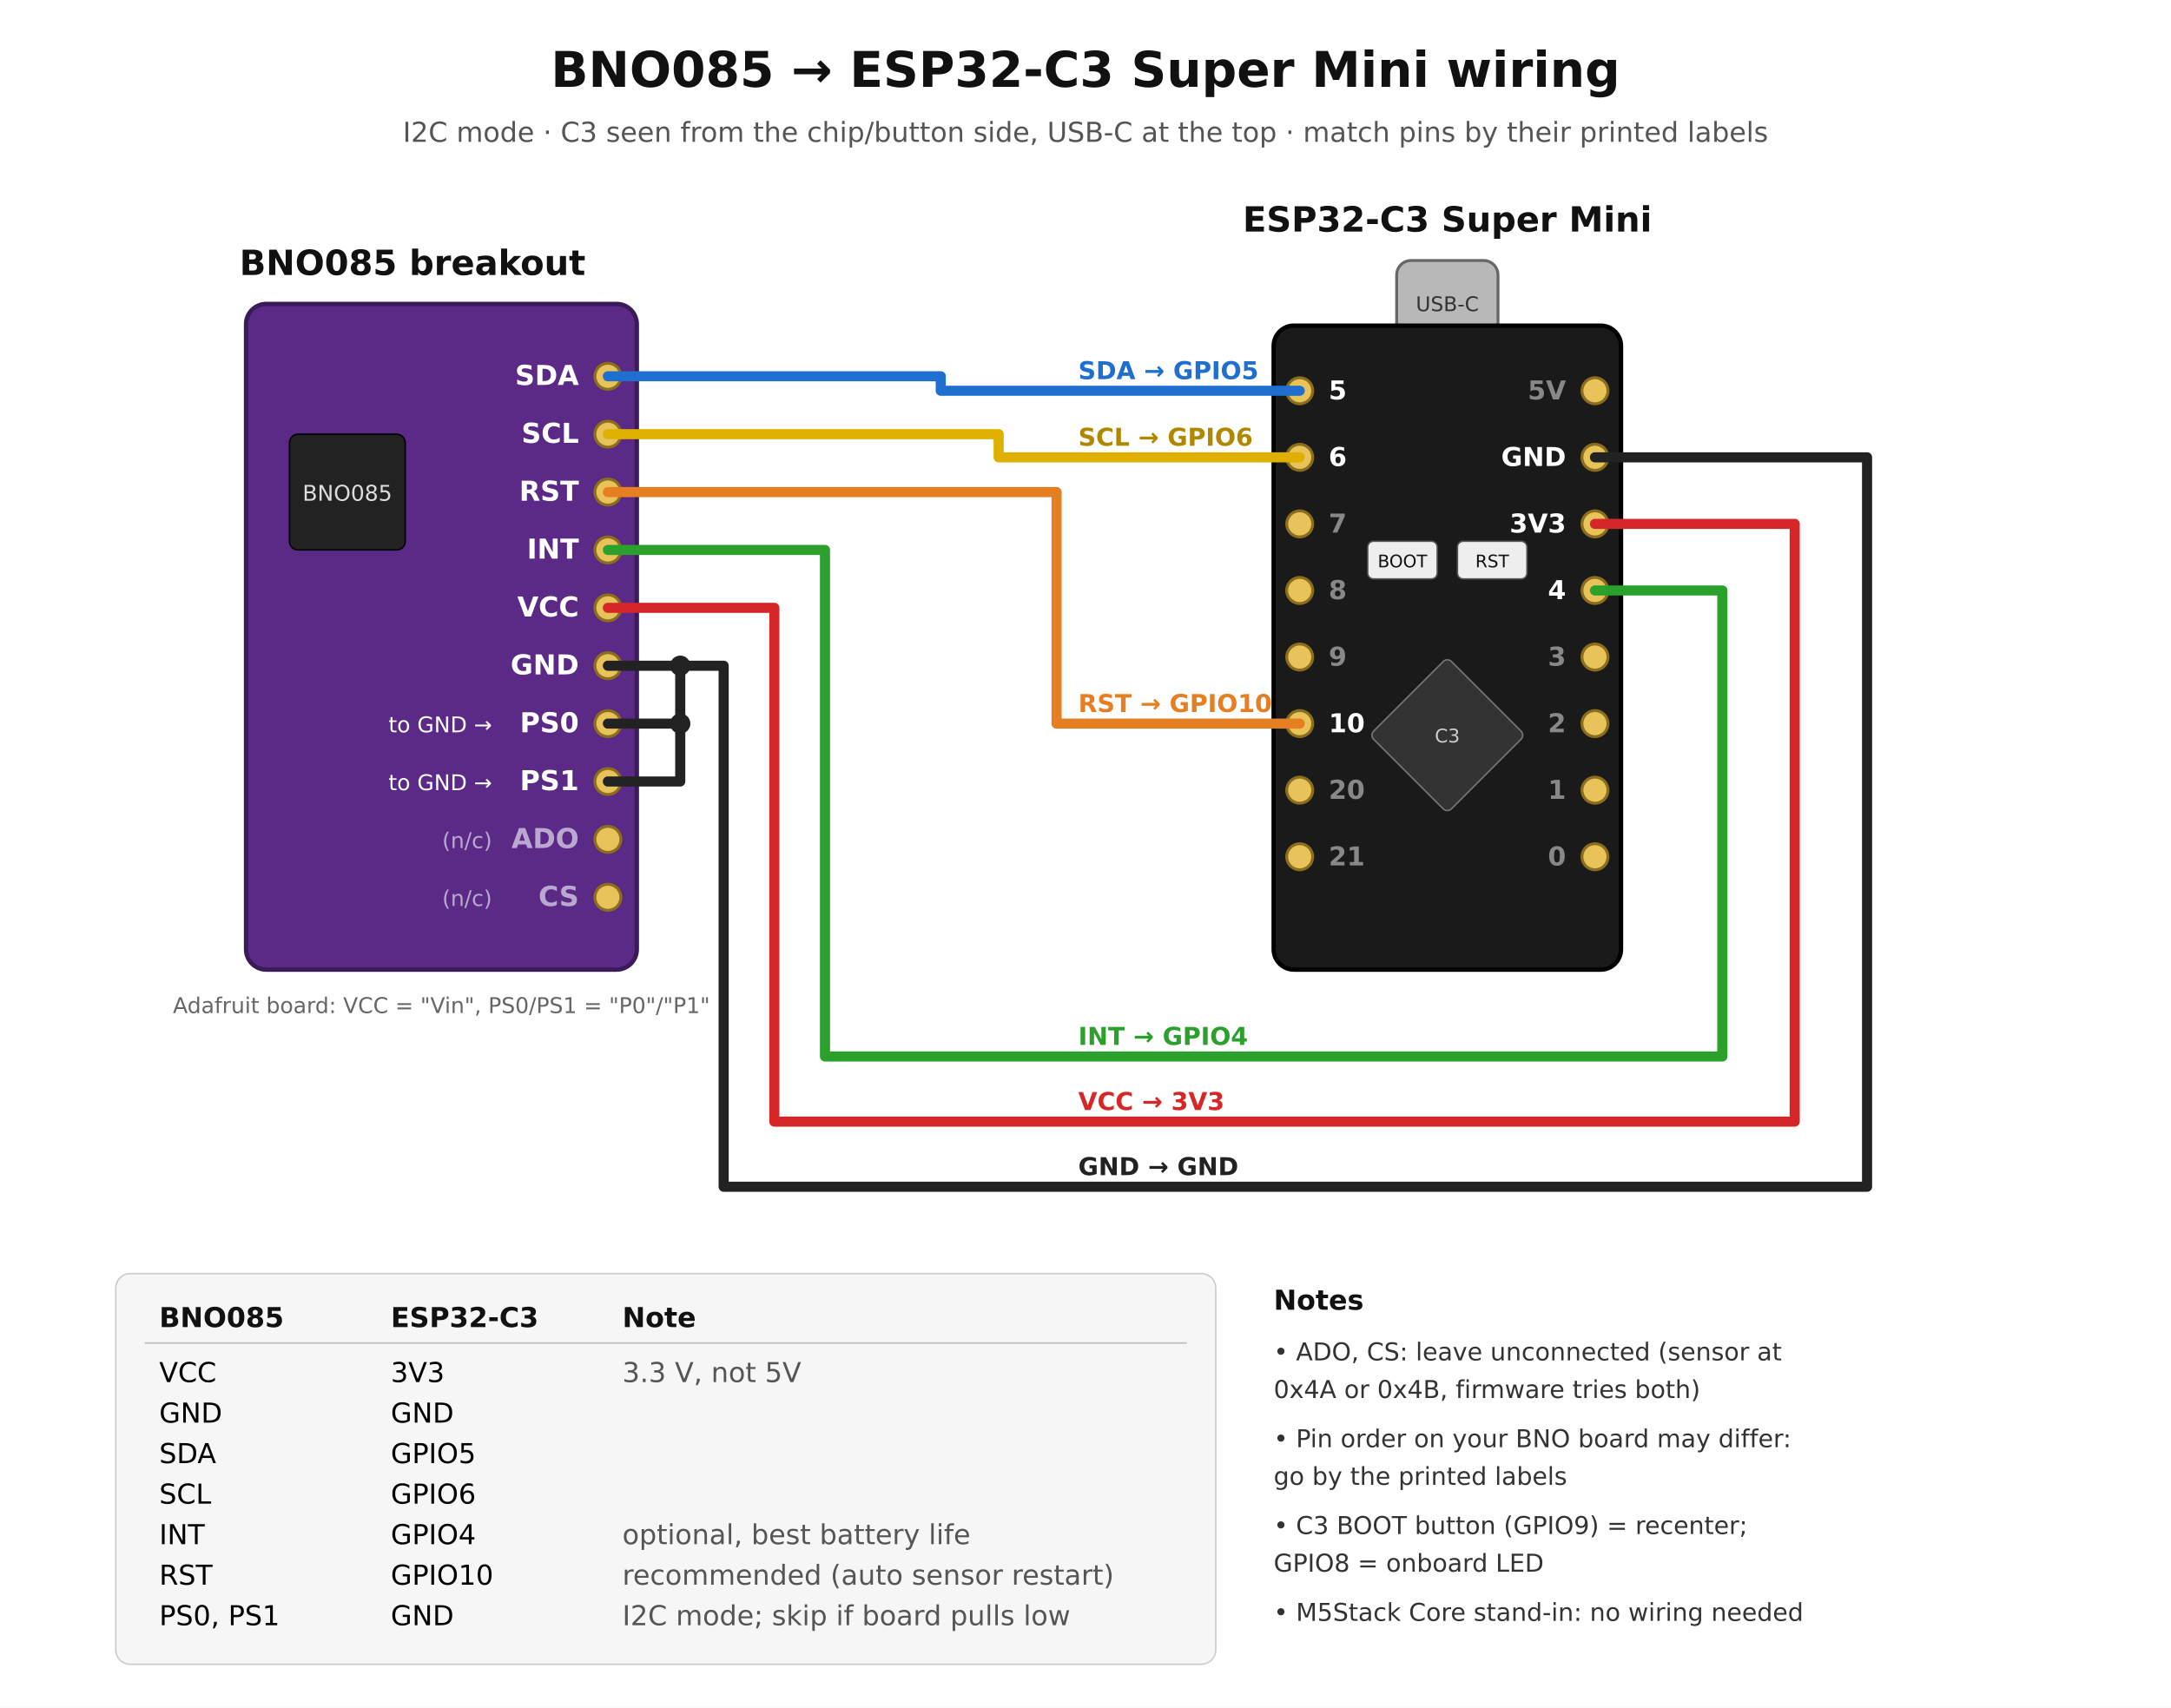
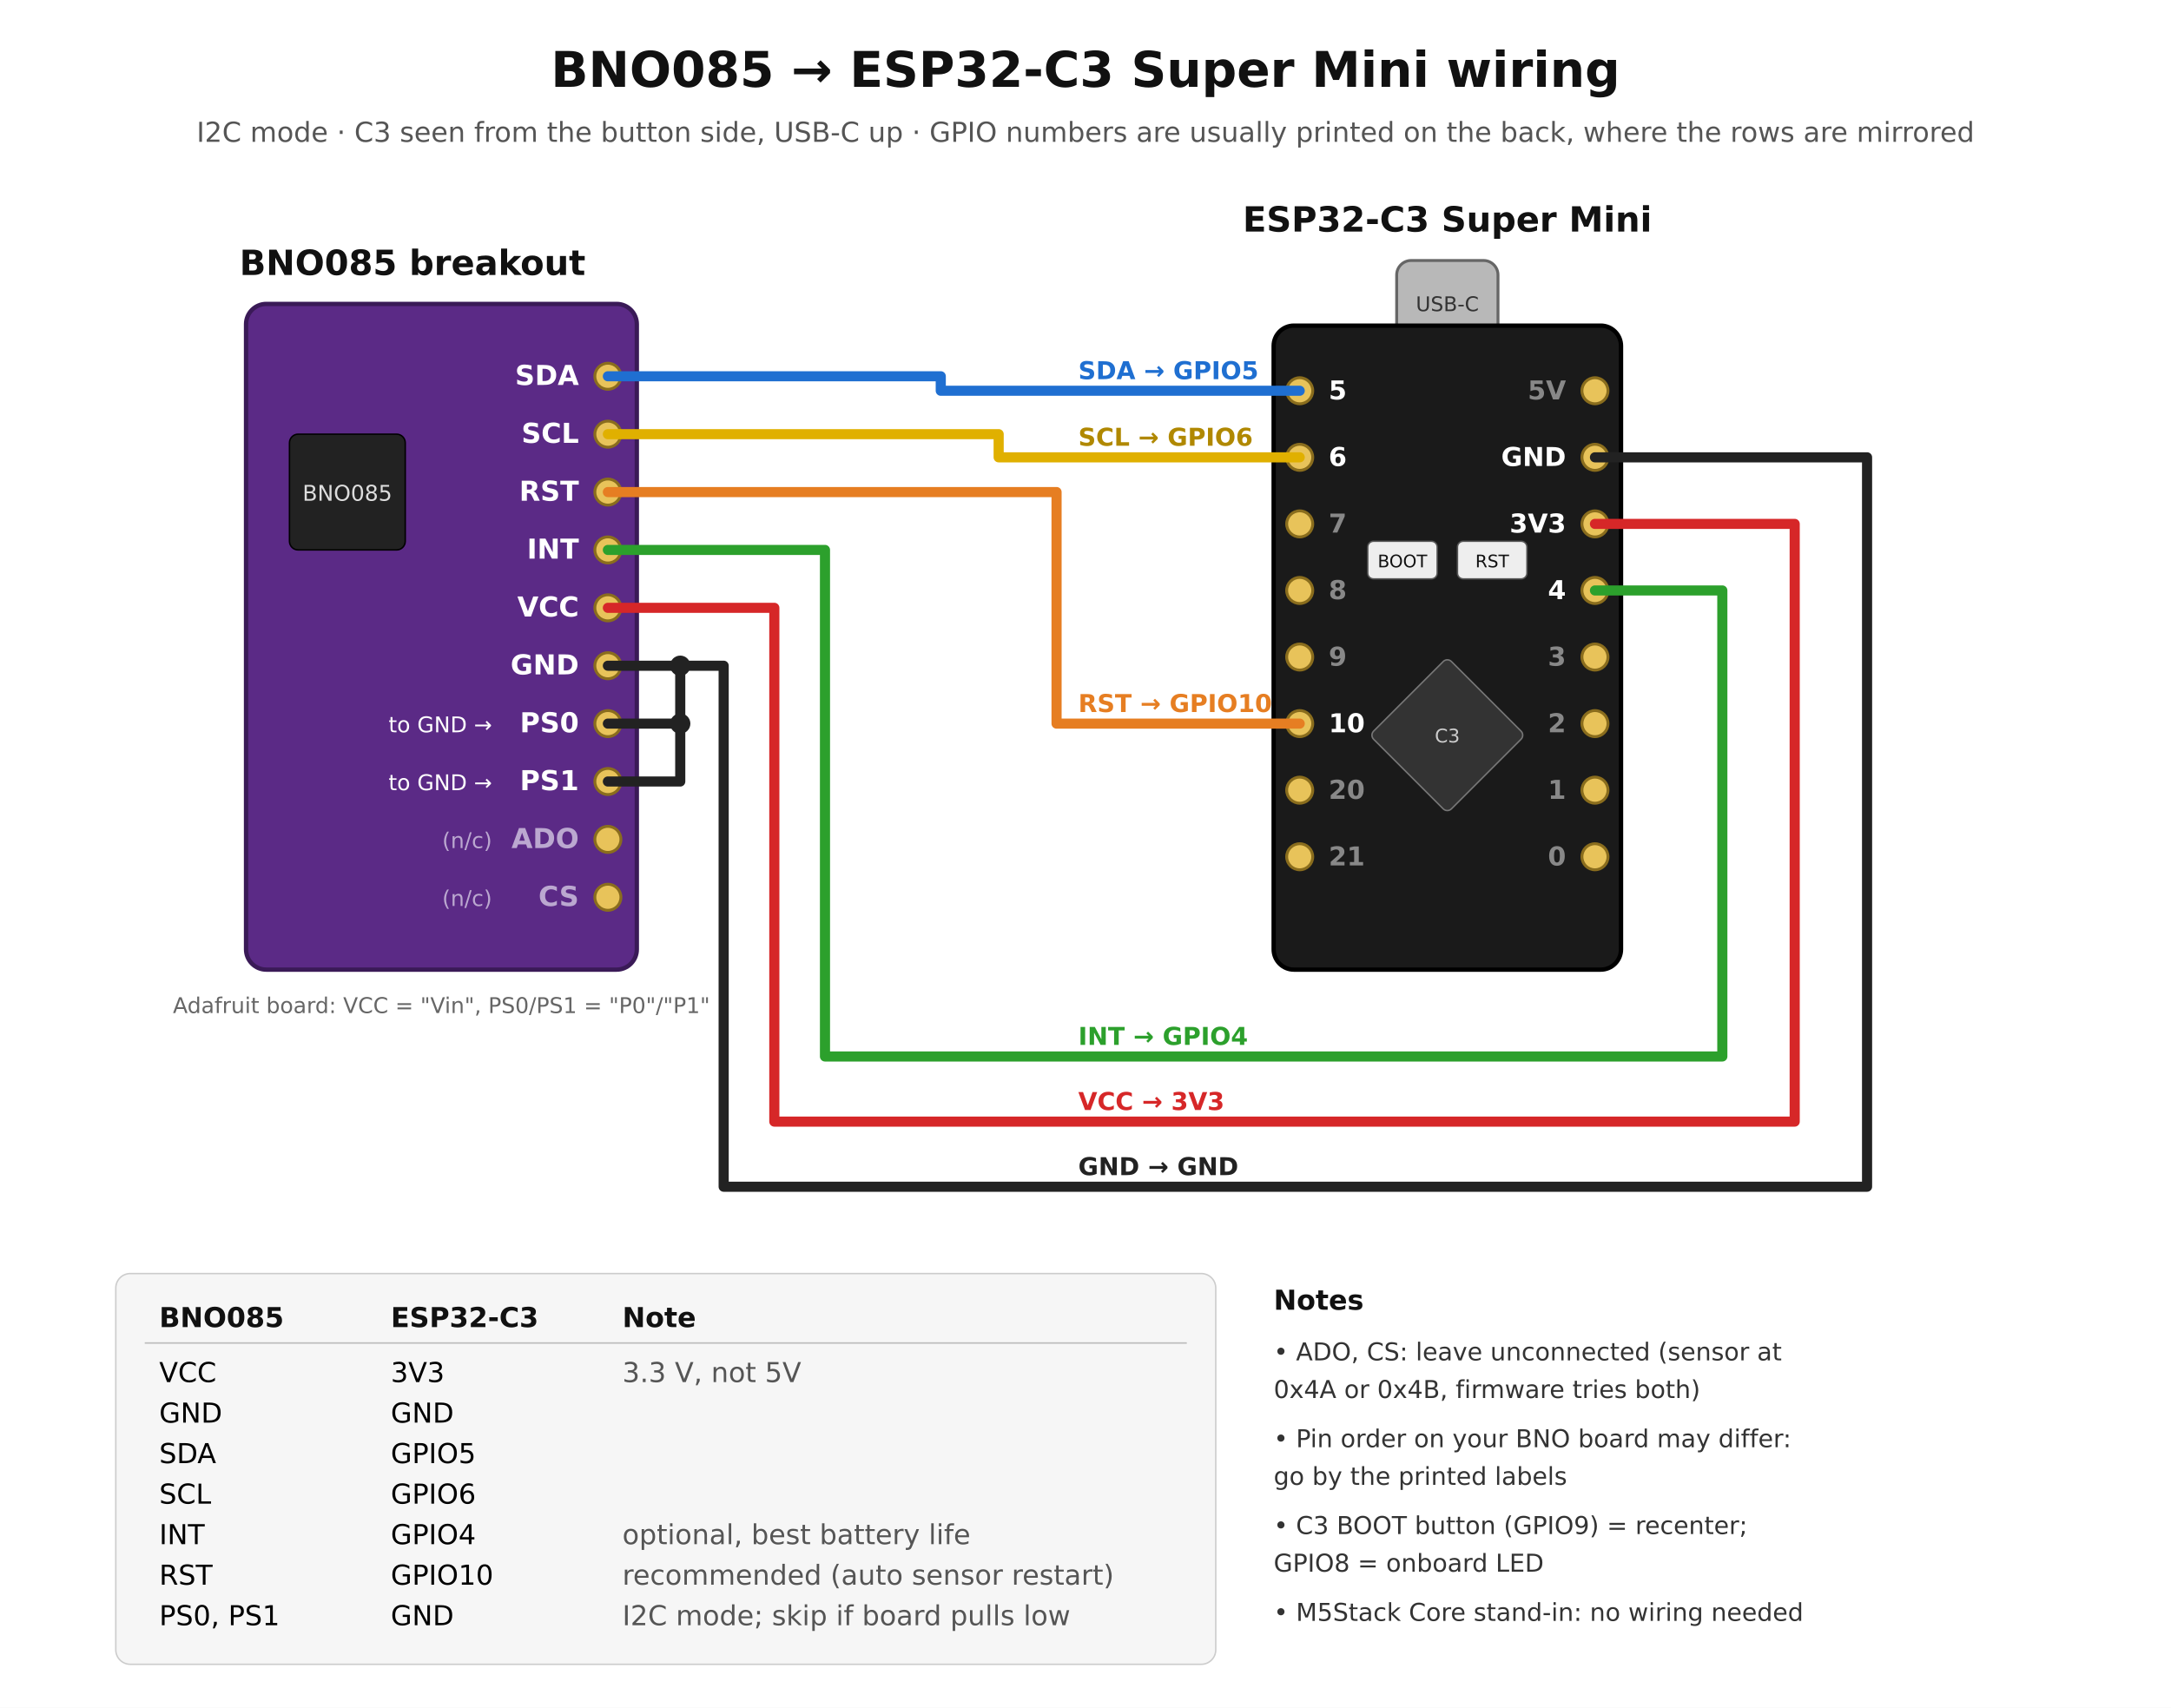
<svg xmlns="http://www.w3.org/2000/svg" width="1500" height="1180" viewBox="0 0 1500 1180" font-family="DejaVu Sans, Arial, sans-serif">
  <rect width="1500" height="1180" fill="#ffffff" />
  <text x="750" y="60" text-anchor="middle" font-size="34" font-weight="bold" fill="#111">BNO085 → ESP32-C3 Super Mini wiring</text>
-   <text x="750" y="98" text-anchor="middle" font-size="19" fill="#555">I2C mode · C3 seen from the chip/button side, USB-C at the top · match pins by their printed labels</text>
+   <text x="750" y="98" text-anchor="middle" font-size="19" fill="#555">I2C mode · C3 seen from the button side, USB-C up · GPIO numbers are usually printed on the back, where the rows are mirrored</text>
  <rect x="170" y="210" width="270" height="460" rx="14" fill="#5b2a86" stroke="#3a1a57" stroke-width="3" />
  <text x="285" y="190" text-anchor="middle" font-size="24" font-weight="bold" fill="#111">BNO085 breakout</text>
  <rect x="200" y="300" width="80" height="80" rx="6" fill="#222" stroke="#000" />
  <text x="240" y="346" text-anchor="middle" font-size="15" fill="#ddd">BNO085</text>
  <g font-size="19" font-weight="bold" fill="#fff" text-anchor="end">
    <text x="400" y="266">SDA</text>
    <text x="400" y="306">SCL</text>
    <text x="400" y="346">RST</text>
    <text x="400" y="386">INT</text>
    <text x="400" y="426">VCC</text>
    <text x="400" y="466">GND</text>
    <text x="400" y="506">PS0</text>
    <text x="400" y="546">PS1</text>
    <text x="400" y="586" fill="#bba8d0">ADO</text>
    <text x="400" y="626" fill="#bba8d0">CS</text>
  </g>
  <g font-size="15" text-anchor="end">
    <text x="340" y="506" fill="#fff">to GND →</text>
    <text x="340" y="546" fill="#fff">to GND →</text>
    <text x="340" y="586" fill="#bba8d0">(n/c)</text>
    <text x="340" y="626" fill="#bba8d0">(n/c)</text>
  </g>
  <g fill="#e8c35a" stroke="#8a6d1d" stroke-width="2">
    <circle cx="420" cy="260" r="9" />
    <circle cx="420" cy="300" r="9" />
    <circle cx="420" cy="340" r="9" />
    <circle cx="420" cy="380" r="9" />
    <circle cx="420" cy="420" r="9" />
    <circle cx="420" cy="460" r="9" />
    <circle cx="420" cy="500" r="9" />
    <circle cx="420" cy="540" r="9" />
    <circle cx="420" cy="580" r="9" />
    <circle cx="420" cy="620" r="9" />
  </g>
  <text x="305" y="700" text-anchor="middle" font-size="15" fill="#666">Adafruit board: VCC = "Vin", PS0/PS1 = "P0"/"P1"</text>
  <rect x="965" y="180" width="70" height="56" rx="10" fill="#b8b8b8" stroke="#666" stroke-width="2" />
  <text x="1000" y="215" text-anchor="middle" font-size="14" fill="#333">USB-C</text>
  <rect x="880" y="225" width="240" height="445" rx="14" fill="#1a1a1a" stroke="#000" stroke-width="3" />
  <text x="1000" y="160" text-anchor="middle" font-size="24" font-weight="bold" fill="#111">ESP32-C3 Super Mini</text>
  <rect x="945" y="374" width="48" height="26" rx="4" fill="#eee" stroke="#555" />
  <text x="969" y="392" text-anchor="middle" font-size="12" fill="#111">BOOT</text>
  <rect x="1007" y="374" width="48" height="26" rx="4" fill="#eee" stroke="#555" />
  <text x="1031" y="392" text-anchor="middle" font-size="12" fill="#111">RST</text>
  <rect x="962" y="470" width="76" height="76" rx="4" fill="#333" stroke="#777" transform="rotate(45 1000 508)" />
  <text x="1000" y="513" text-anchor="middle" font-size="13" fill="#ccc">C3</text>
  <g font-size="18" font-weight="bold" fill="#fff">
    <text x="918" y="276">5</text>
    <text x="918" y="322">6</text>
    <text x="918" y="368" fill="#888">7</text>
    <text x="918" y="414" fill="#888">8</text>
    <text x="918" y="460" fill="#888">9</text>
    <text x="918" y="506">10</text>
    <text x="918" y="552" fill="#888">20</text>
    <text x="918" y="598" fill="#888">21</text>
  </g>
  <g font-size="18" font-weight="bold" fill="#fff" text-anchor="end">
    <text x="1082" y="276" fill="#888">5V</text>
    <text x="1082" y="322">GND</text>
    <text x="1082" y="368">3V3</text>
    <text x="1082" y="414">4</text>
    <text x="1082" y="460" fill="#888">3</text>
    <text x="1082" y="506" fill="#888">2</text>
    <text x="1082" y="552" fill="#888">1</text>
    <text x="1082" y="598" fill="#888">0</text>
  </g>
  <g fill="#e8c35a" stroke="#8a6d1d" stroke-width="2">
    <circle cx="898" cy="270" r="9" />
    <circle cx="898" cy="316" r="9" />
    <circle cx="898" cy="362" r="9" />
    <circle cx="898" cy="408" r="9" />
    <circle cx="898" cy="454" r="9" />
    <circle cx="898" cy="500" r="9" />
    <circle cx="898" cy="546" r="9" />
    <circle cx="898" cy="592" r="9" />
    <circle cx="1102" cy="270" r="9" />
    <circle cx="1102" cy="316" r="9" />
    <circle cx="1102" cy="362" r="9" />
    <circle cx="1102" cy="408" r="9" />
    <circle cx="1102" cy="454" r="9" />
    <circle cx="1102" cy="500" r="9" />
    <circle cx="1102" cy="546" r="9" />
    <circle cx="1102" cy="592" r="9" />
  </g>
  <g fill="none" stroke-width="7" stroke-linecap="round" stroke-linejoin="round">
    <path d="M420,260 H650 V270 H898" stroke="#1f6fd1" />
    <path d="M420,300 H690 V316 H898" stroke="#e0b000" />
    <path d="M420,340 H730 V500 H898" stroke="#e67e22" />
    <path d="M420,380 H570 V730 H1190 V408 H1102" stroke="#2ca02c" />
    <path d="M420,420 H535 V775 H1240 V362 H1102" stroke="#d62728" />
    <path d="M420,460 H500 V820 H1290 V316 H1102" stroke="#222" />
    <path d="M420,500 H470" stroke="#222" />
    <path d="M420,540 H470 V460" stroke="#222" />
  </g>
  <circle cx="470" cy="460" r="7" fill="#222" />
  <circle cx="470" cy="500" r="7" fill="#222" />
  <g font-size="17" font-weight="bold">
    <text x="745" y="262" fill="#1f6fd1">SDA → GPIO5</text>
    <text x="745" y="308" fill="#b08800">SCL → GPIO6</text>
    <text x="745" y="492" fill="#e67e22">RST → GPIO10</text>
    <text x="745" y="722" fill="#2ca02c">INT → GPIO4</text>
    <text x="745" y="767" fill="#d62728">VCC → 3V3</text>
    <text x="745" y="812" fill="#222">GND → GND</text>
  </g>
  <g font-size="19">
    <rect x="80" y="880" width="760" height="270" rx="10" fill="#f6f6f6" stroke="#ccc" />
    <text x="110" y="917" font-weight="bold" fill="#111">BNO085</text>
    <text x="270" y="917" font-weight="bold" fill="#111">ESP32-C3</text>
    <text x="430" y="917" font-weight="bold" fill="#111">Note</text>
    <line x1="100" y1="928" x2="820" y2="928" stroke="#bbb" />
    <text x="110" y="955">VCC</text>
    <text x="270" y="955">3V3</text>
    <text x="430" y="955" fill="#555">3.3 V, not 5V</text>
    <text x="110" y="983">GND</text>
    <text x="270" y="983">GND</text>
    <text x="110" y="1011">SDA</text>
    <text x="270" y="1011">GPIO5</text>
    <text x="110" y="1039">SCL</text>
    <text x="270" y="1039">GPIO6</text>
    <text x="110" y="1067">INT</text>
    <text x="270" y="1067">GPIO4</text>
    <text x="430" y="1067" fill="#555">optional, best battery life</text>
    <text x="110" y="1095">RST</text>
    <text x="270" y="1095">GPIO10</text>
    <text x="430" y="1095" fill="#555">recommended (auto sensor restart)</text>
    <text x="110" y="1123">PS0, PS1</text>
    <text x="270" y="1123">GND</text>
    <text x="430" y="1123" fill="#555">I2C mode; skip if board pulls low</text>
  </g>
  <g font-size="17" fill="#333">
    <text x="880" y="905" font-weight="bold" font-size="19" fill="#111">Notes</text>
    <text x="880" y="940">• ADO, CS: leave unconnected (sensor at</text>
    <text x="880" y="966">  0x4A or 0x4B, firmware tries both)</text>
    <text x="880" y="1000">• Pin order on your BNO board may differ:</text>
    <text x="880" y="1026">  go by the printed labels</text>
    <text x="880" y="1060">• C3 BOOT button (GPIO9) = recenter;</text>
    <text x="880" y="1086">  GPIO8 = onboard LED</text>
    <text x="880" y="1120">• M5Stack Core stand-in: no wiring needed</text>
  </g>
</svg>
